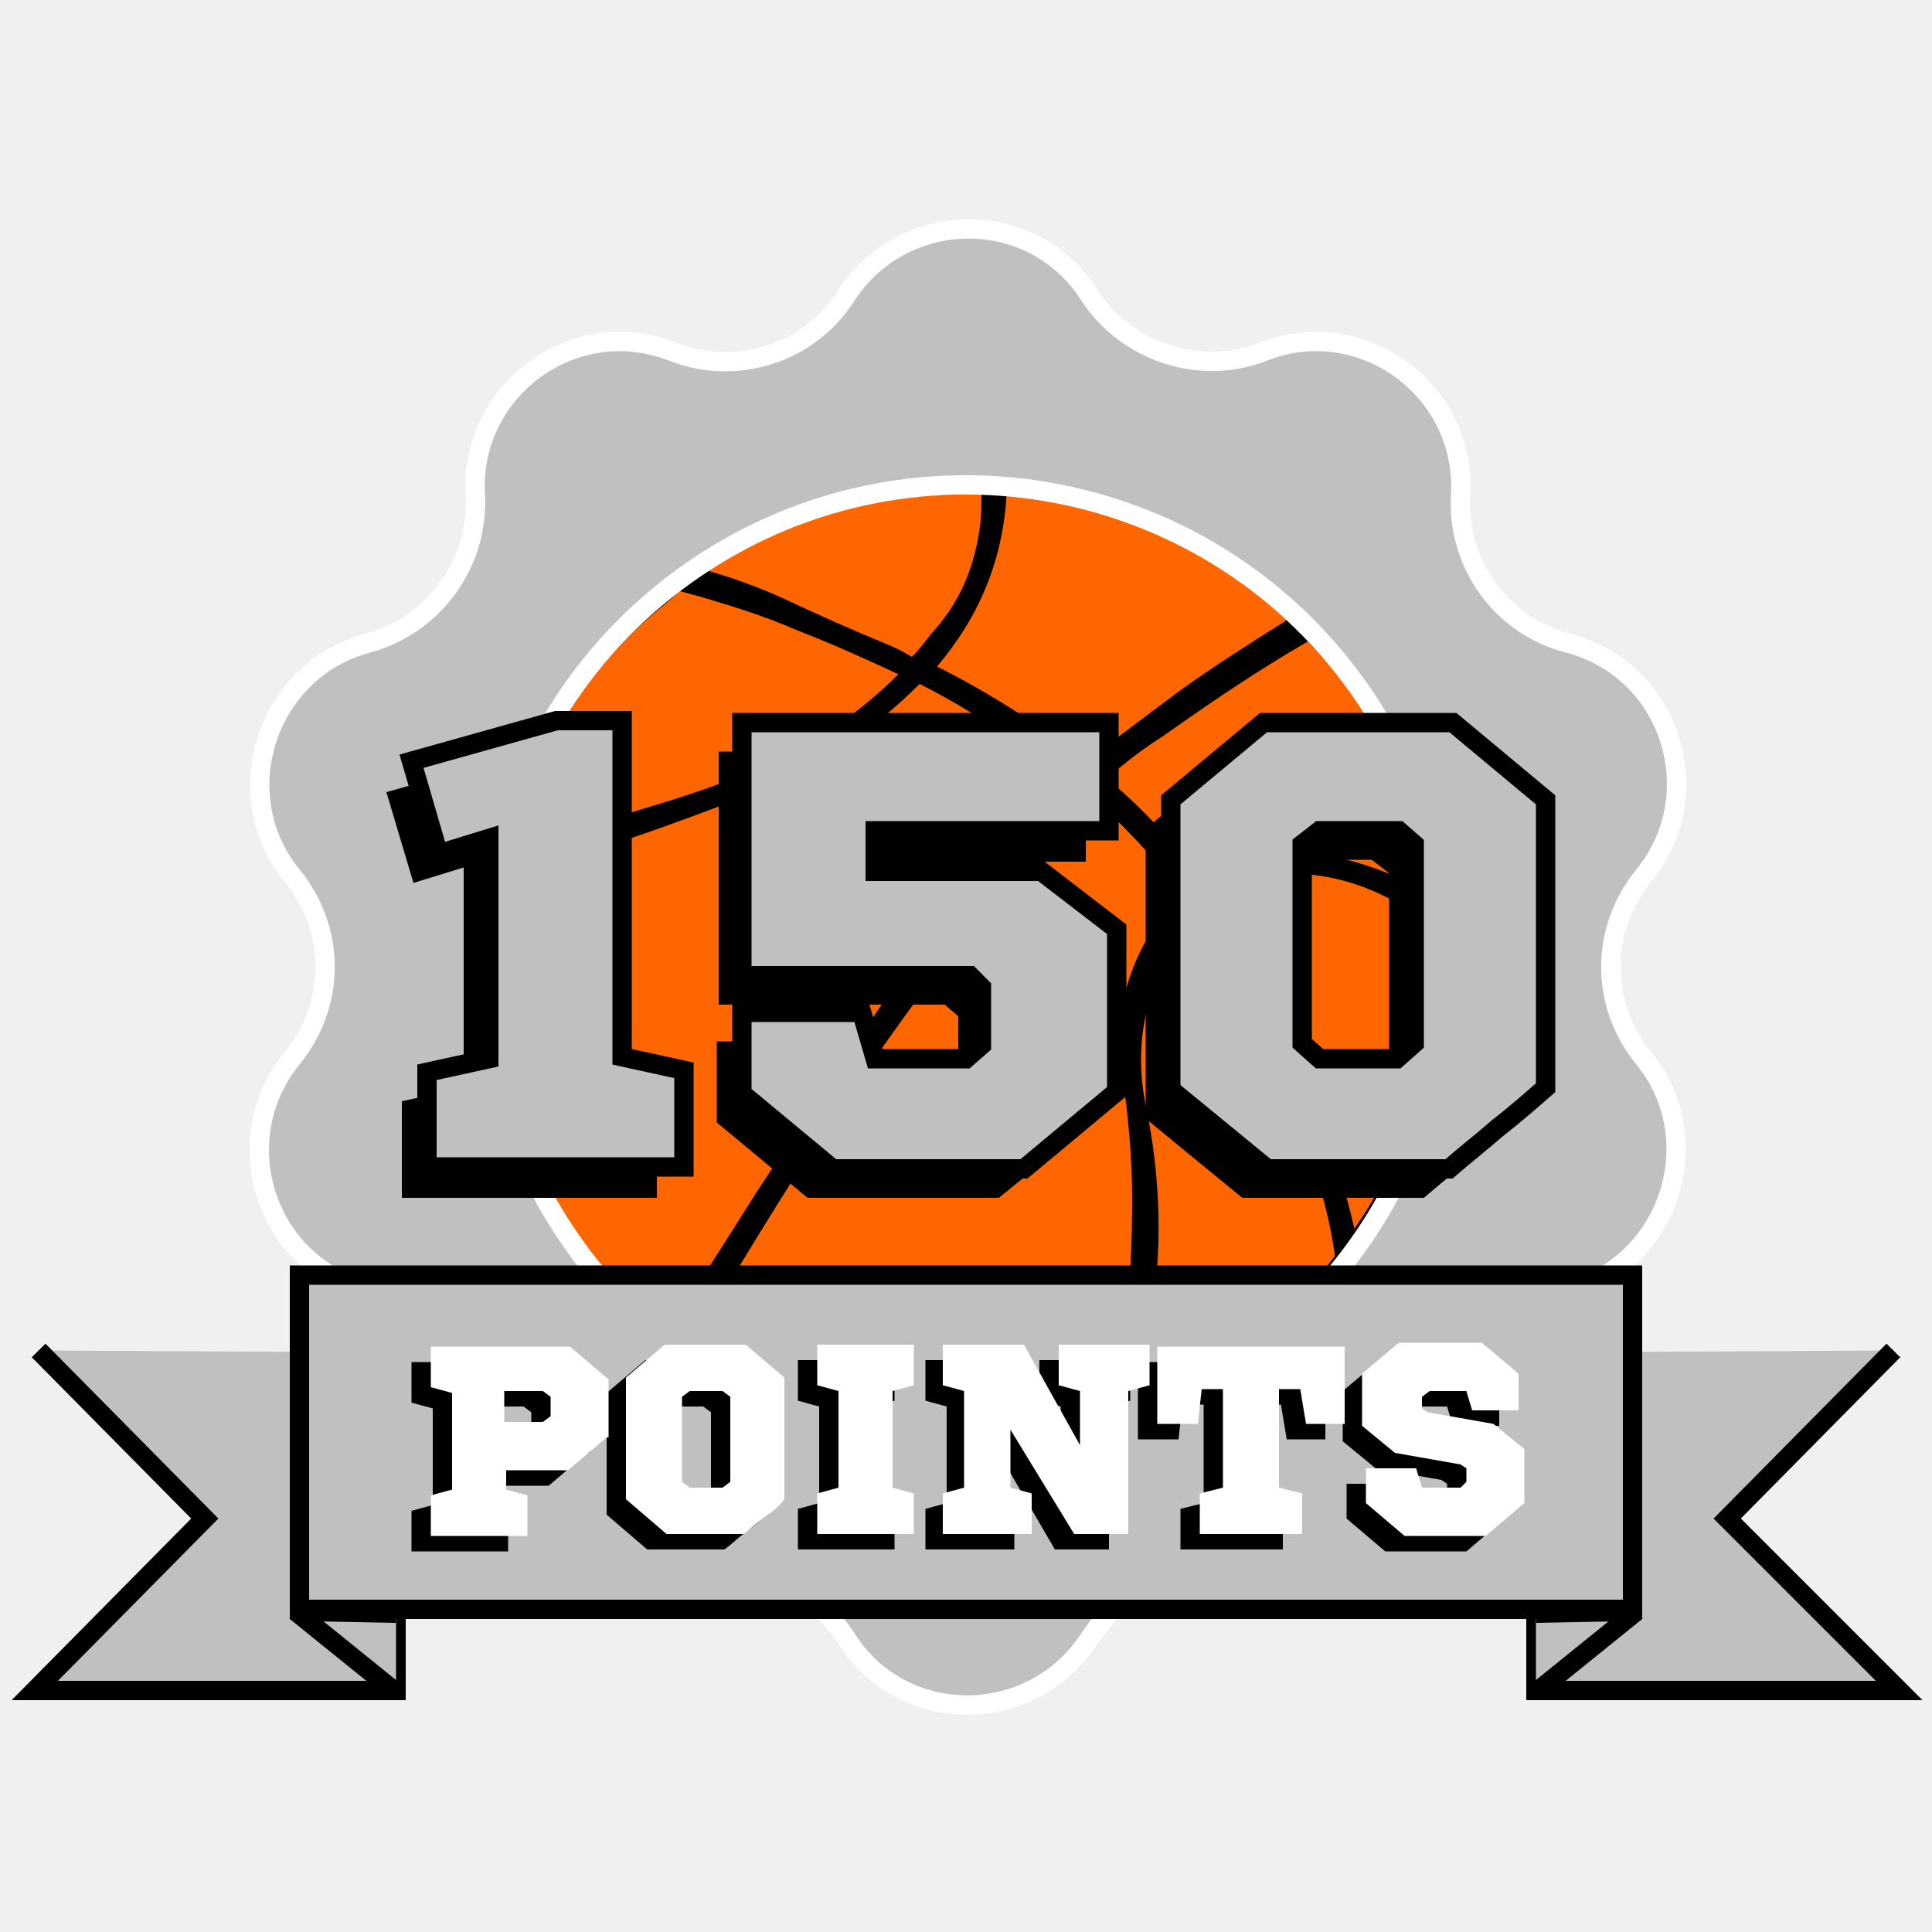
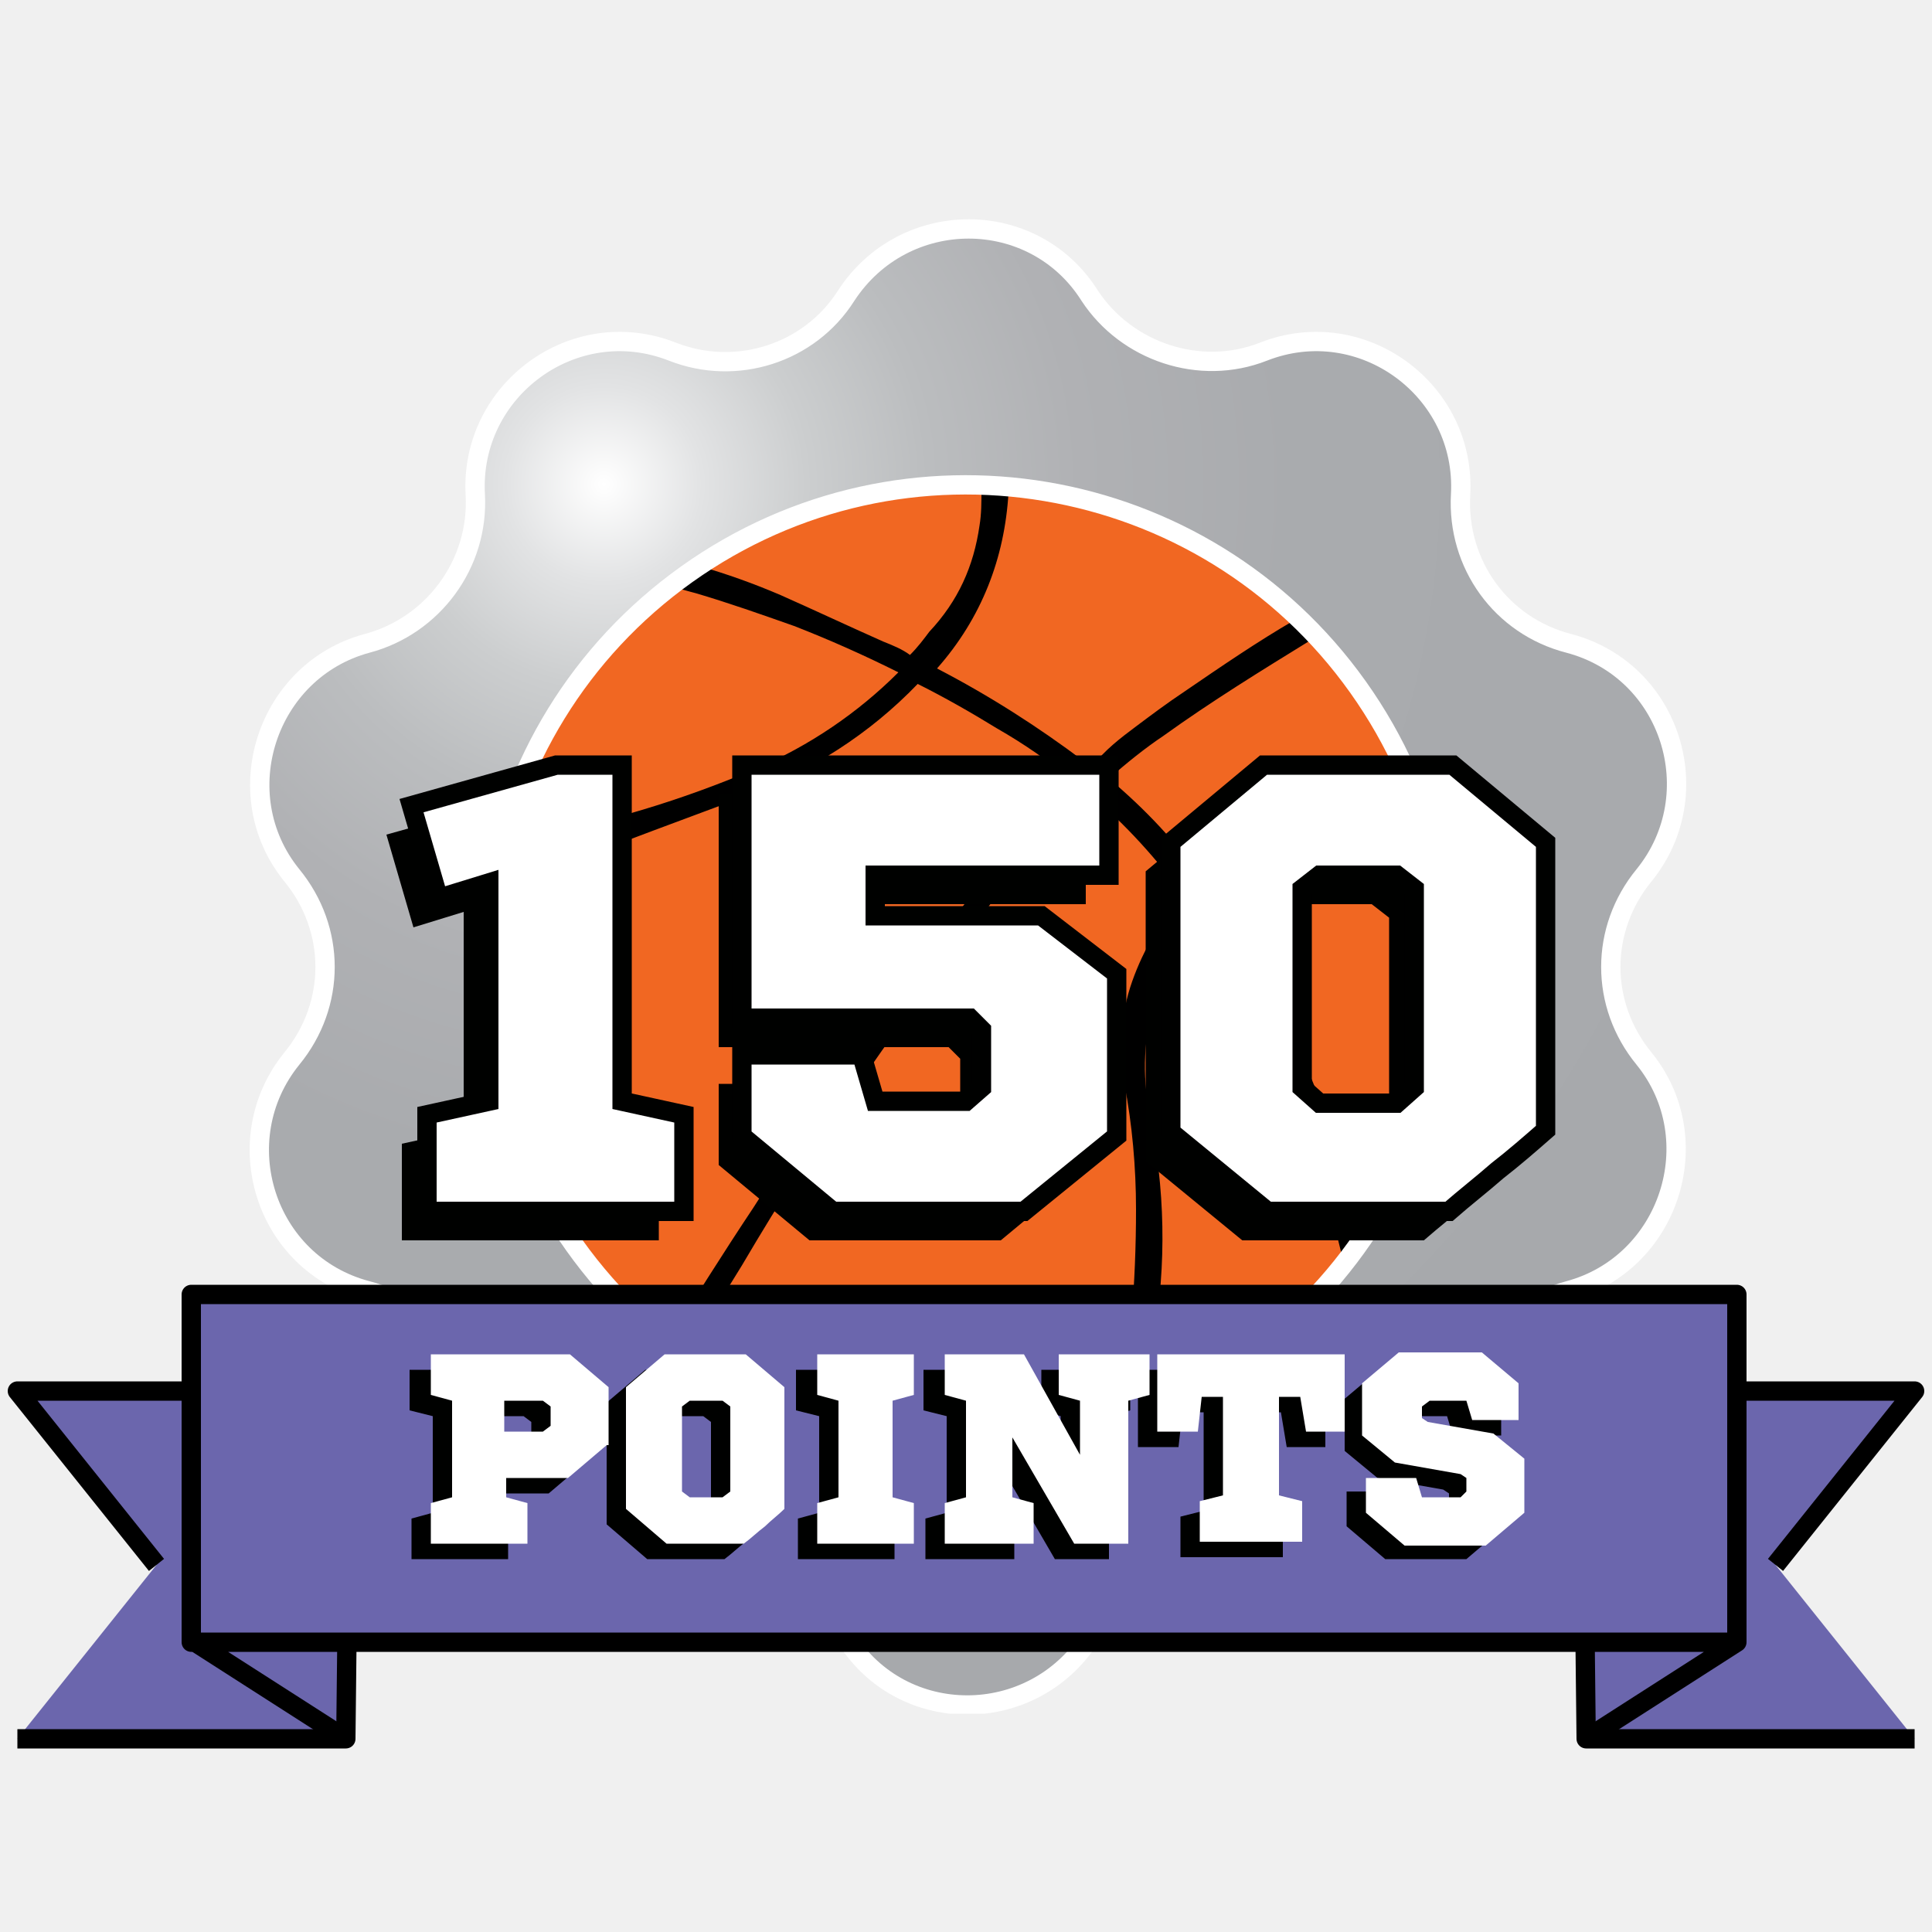
- <svg xmlns="http://www.w3.org/2000/svg" width="100" height="100" viewBox="0 0 100 100">
-   <style>.st0{fill:#FF6600;} .st1{opacity:0.2;} .st2{fill:none;stroke:#FFFFFF;stroke-miterlimit:10;} .st3{fill:#C0C0C0;stroke:#000000;stroke-miterlimit:10;} .st4{fill:#C0C0C0;stroke:#000000;stroke-linejoin:bevel;stroke-miterlimit:10;} .st5{fill:#FFFFFF;}</style>
-   <ellipse cx="50" cy="50" rx="24.5" ry="24.5" />
-   <path class="st0" d="M67.4 58.7c-1.1-3.2-2.5-6.2-4.1-9.1-.5-.8-.9-1.6-1.5-2.4-1 1.2-1.7 2.6-2.2 4.2-.6 1.9-.7 3.8-.3 5.8.8 3.8.9 7.7.2 11.5-.2 1.4-.5 2.7-.7 4 3.1-1.2 5.9-3 8.4-5.5.7-.7 1.3-1.4 1.9-2.2-.3-2.1-.9-4.2-1.7-6.3M36.3 30.9c-.4-.1-.7-.2-1.1-.3-.8.7-1.7 1.4-2.5 2.2-3.7 3.7-5.9 7.9-6.8 12.7l3.6-2.1c1.3-.7 2.6-1.2 4-1.6 2-.6 3.8-1.2 5.7-2 2.8-1.2 5.2-2.8 7.3-4.9-1.7-.8-3.5-1.6-5.3-2.3-1.6-.7-3.2-1.2-4.9-1.7m27.9 14.6c-.5.1-1 .4-1.4.7l-.1.1c.3.5.6.9.9 1.4 2 3.3 3.6 6.8 4.9 10.4.6 1.8 1.2 3.7 1.6 5.5 2.8-4 4.2-8.6 4.2-13.7 0-.7 0-1.4-.1-2-.4-.3-.9-.5-1.3-.8-2.6-1.7-5.6-2.3-8.7-1.6m-6.9-5.2c1.8 1.5 3.4 3.2 4.8 5.2.6-.4 1.2-.8 1.9-1.1.5-.3 1.3-.4 2.4-.4 2.6.1 5.2.9 7.8 2.3-.7-5-2.9-9.3-6.5-13.1-2.6 1.5-5.1 3.2-7.5 4.9-1.1.7-2 1.4-2.9 2.2m-2.6.8l.7-.7c-1.2-1-2.5-1.8-3.8-2.7-1.3-.8-2.6-1.6-4-2.3-2.5 2.5-5.4 4.4-8.7 5.7-2.1.8-4.2 1.6-6.3 2.3-.5.2-1 .4-1.6.7-1.9.9-3.7 1.9-5.3 3.1-.1.9-.1 1.8-.1 2.8 0 6.7 2.4 12.5 7.1 17.2.6.6 1.3 1.2 1.9 1.7 1.5-2.4 3-4.7 4.5-7.1 2.1-3.2 4.2-6.4 6.4-9.6.5-.8 1.1-1.6 1.7-2.3 2.4-3 4.9-6 7.5-8.8m1.6 0c-1.6 1.5-3.1 3.1-4.5 4.9-2.4 3-4.7 6.2-6.9 9.3-2.2 3.1-4.3 6.4-6.3 9.7-1 1.6-1.9 3.2-2.9 4.8 4.1 3.1 8.9 4.6 14.3 4.6 2.7 0 5.2-.4 7.6-1.2.7-3.7 1-7.4 1-11.1 0-2.2-.2-4.3-.5-6.4-.3-1.8-.2-3.5.4-5.2.6-1.7 1.5-3.1 2.7-4.3-1.5-1.8-3.1-3.6-4.9-5.1m2.3-3.5l2.4-1.8c1.8-1.3 3.7-2.5 5.6-3.7-4.1-3.9-9-6-14.5-6.5-.2 3.4-1.4 6.3-3.6 8.9 2.6 1.3 5.1 2.9 7.5 4.7.1.1.2.2.4.3.6-.7 1.4-1.3 2.2-1.9m-7.9-10.2c.1-.6.1-1.2.1-1.8h-.9c-5 0-9.5 1.3-13.4 3.9 1.4.4 2.8.9 4.1 1.5 1.7.8 3.5 1.6 5.2 2.3.5.2.9.4 1.4.7.4-.4.7-.8 1-1.2 1.4-1.5 2.2-3.3 2.5-5.4z" />
-   <path class="st1" d="M75.3 74.7c-.2-3.6 2.2-6.7 5.6-7.6 5.3-1.4 7.4-7.7 4-12-2.2-2.8-2.2-6.7.1-9.5 3.5-4.2 1.5-10.6-3.8-12-3.4-.9-5.7-4.2-5.5-7.7.3-5.4-5-9.4-10.1-7.5-3.3 1.2-7.1 0-9-3-2.9-4.6-9.6-4.7-12.6-.1-2 3-5.7 4.2-9 2.8-5.1-2-10.5 1.9-10.3 7.3.2 3.6-2.2 6.7-5.6 7.6-5.3 1.4-7.4 7.7-4 12 2.2 2.8 2.2 6.7-.1 9.5-3.5 4.2-1.5 10.6 3.8 12 3.4.9 5.7 4.2 5.5 7.7-.3 5.4 5 9.4 10.1 7.5 3.3-1.2 7.1 0 9 3 2.9 4.6 9.6 4.7 12.6.1 2-3 5.7-4.2 9-2.8 5.1 2 10.6-1.9 10.3-7.3zM29.7 64.5c-8-11.2-5.4-26.8 5.8-34.8 11.2-8 26.8-5.4 34.8 5.8 8 11.2 5.4 26.8-5.8 34.8-11.3 8-26.8 5.4-34.8-5.8z" />
-   <path class="st2" d="M65.4 18.2c5.1-2 10.5 2 10.2 7.4-.2 3.6 2.1 6.8 5.6 7.7 5.3 1.4 7.3 7.8 3.9 12-2.3 2.8-2.3 6.7 0 9.5 3.4 4.2 1.3 10.6-3.9 12-3.4.9-5.8 4.1-5.6 7.7.3 5.4-5.1 9.4-10.2 7.4-3.3-1.3-7.1-.1-9 2.9-3 4.6-9.7 4.6-12.6 0-1.9-3-5.7-4.2-9-2.9-5.1 2-10.5-2-10.2-7.4.2-3.6-2.1-6.8-5.6-7.7-5.3-1.4-7.3-7.8-3.9-12 2.3-2.8 2.3-6.7 0-9.5-3.4-4.2-1.3-10.6 3.9-12 3.4-.9 5.8-4.1 5.6-7.7-.3-5.4 5.1-9.4 10.2-7.4 3.3 1.3 7.1.1 9-2.9 3-4.6 9.7-4.6 12.6 0 1.9 2.9 5.7 4.2 9 2.9z" />
-   <ellipse transform="rotate(-35.462 50 49.996)" class="st2" cx="50" cy="50" rx="24.9" ry="24.9" />
-   <g>
-     <path class="st3" d="M20.5 70v17.5H1.8l8.8-8.9L2 69.9" />
-     <path class="st4" d="M20.5 87.6l-5.2-4.2 5.2.1" />
-     <path class="st3" d="M79.5 70v17.5h18.8l-8.9-8.9 8.6-8.7" />
-     <path class="st4" d="M79.5 87.6l5.2-4.2-5.2.1" />
-     <path class="st3" d="M15.5 66h69v17.3h-69z" />
+ <svg xmlns="http://www.w3.org/2000/svg" xmlns:xlink="http://www.w3.org/1999/xlink" width="100" height="100" viewBox="0 0 100 100">
+   <style>.st0{fill:#FFFFFF;} .st1{fill:#F16722;} .st2{clip-path:url(#SVGID_2_);} .st3{clip-path:url(#SVGID_4_);fill:url(#SVGID_5_);} .st4{clip-path:url(#SVGID_7_);fill:none;stroke:#FFFFFF;stroke-miterlimit:10;} .st5{fill:#6B66AD;stroke:#000000;stroke-linejoin:round;stroke-miterlimit:10;} .st6{fill:#000100;} .st7{fill:#FFFFFF;stroke:#000100;stroke-miterlimit:10;} .st8{clip-path:url(#SVGID_9_);} .st9{clip-path:url(#SVGID_11_);fill:url(#SVGID_12_);} .st10{clip-path:url(#SVGID_14_);fill:none;stroke:#FFFFFF;stroke-miterlimit:10;}</style>
+   <ellipse cx="50" cy="50.2" rx="25" ry="25" />
+   <path class="st1" d="M67.8 59.1c-1.1-3.2-2.5-6.3-4.2-9.3l-1.5-2.4c-1 1.2-1.8 2.7-2.3 4.3-.6 1.9-.7 3.9-.3 5.9.8 3.9.9 7.8.2 11.8-.2 1.4-.5 2.7-.7 4.1 3.1-1.2 6-3.1 8.6-5.7.7-.7 1.4-1.4 2-2.2-.5-2.2-1.1-4.3-1.8-6.5M36 30.7c-.4-.1-.7-.2-1.1-.3-.9.7-1.7 1.4-2.5 2.2-3.7 3.7-6 8.1-6.9 13 1.2-.8 2.4-1.5 3.7-2.1 1.3-.7 2.7-1.2 4.1-1.6 2-.6 3.9-1.3 5.8-2.1 2.8-1.2 5.3-2.9 7.4-5-1.8-.9-3.6-1.7-5.4-2.4-1.7-.6-3.4-1.2-5.1-1.7m28.5 14.9c-.5.1-1 .4-1.4.7l-.1.1.9 1.5c2 3.4 3.7 6.9 5 10.6.6 1.9 1.2 3.7 1.7 5.6 2.8-4.1 4.3-8.7 4.3-14 0-.7 0-1.4-.1-2.1-.4-.3-.9-.5-1.3-.8-2.8-1.7-5.8-2.2-9-1.6m-7.1-5.3c1.9 1.6 3.5 3.3 4.9 5.3.6-.4 1.2-.8 1.9-1.1.6-.3 1.4-.4 2.4-.4 2.6.1 5.3.9 7.9 2.3-.7-5.1-2.9-9.5-6.6-13.3-2.6 1.6-5.2 3.2-7.7 5-.9.6-1.9 1.4-2.8 2.2m-2.6.8l.7-.7c-1.2-1-2.5-1.9-3.9-2.7-1.3-.8-2.7-1.6-4.1-2.3-2.5 2.6-5.5 4.5-8.9 5.8-2.1.8-4.3 1.6-6.4 2.4-.5.2-1.1.4-1.6.7-1.9.9-3.7 2-5.4 3.2-.1.9-.1 1.9-.1 2.8 0 6.9 2.4 12.7 7.3 17.6.6.6 1.3 1.2 2 1.8 1.5-2.4 3-4.8 4.6-7.2 2.1-3.3 4.3-6.6 6.6-9.8.6-.8 1.1-1.6 1.7-2.4 2.3-3.3 4.9-6.3 7.5-9.2m1.6 0c-1.7 1.5-3.2 3.2-4.6 5-2.4 3.1-4.8 6.3-7 9.5-2.3 3.2-4.4 6.5-6.4 9.9-1 1.6-2 3.3-3 4.9 4.2 3.1 9.1 4.7 14.6 4.7 2.8 0 5.3-.4 7.8-1.2.7-3.7 1-7.5 1-11.3 0-2.2-.2-4.4-.6-6.5-.3-1.8-.2-3.6.4-5.3.6-1.7 1.5-3.2 2.7-4.4-1.4-1.9-3-3.7-4.9-5.3m2.4-3.5c.8-.6 1.6-1.2 2.5-1.8 1.9-1.3 3.8-2.6 5.7-3.7-4.2-4-9.2-6.1-14.8-6.6-.2 3.4-1.4 6.5-3.7 9.1 2.7 1.4 5.2 3 7.6 4.8.1.1.3.2.4.3.7-.9 1.5-1.5 2.3-2.1m-8.1-10.4c.1-.6.1-1.2.1-1.9h-.9c-5.1 0-9.6 1.3-13.7 4 1.4.4 2.8.9 4.2 1.5 1.8.8 3.5 1.6 5.3 2.4.5.2 1 .4 1.4.7.4-.4.7-.8 1-1.2 1.5-1.6 2.3-3.4 2.6-5.5z" />
+   <defs>
+     <path id="SVGID_1_" d="M12.8 11.3h74.5v77.4H12.8z" />
+   </defs>
+   <clipPath id="SVGID_2_">
+     <use xlink:href="#SVGID_1_" overflow="visible" />
+   </clipPath>
+   <g class="st2">
+     <defs>
+       <path id="SVGID_3_" d="M29.7 64.5c-8-11.2-5.4-26.8 5.8-34.8 11.2-8 26.8-5.4 34.8 5.8 8 11.2 5.4 26.8-5.8 34.8-4.4 3.1-9.4 4.6-14.4 4.6-7.9 0-15.5-3.6-20.4-10.4M44 15.2c-2 3-5.7 4.2-9 2.8-5.1-2-10.5 1.9-10.3 7.3.2 3.6-2.2 6.7-5.6 7.6-5.3 1.4-7.4 7.7-4 12 2.2 2.8 2.2 6.7-.1 9.5-3.5 4.2-1.5 10.6 3.8 12 3.4.9 5.7 4.2 5.5 7.7-.3 5.4 5 9.4 10.1 7.5 3.3-1.2 7.1 0 9 3 2.9 4.6 9.6 4.7 12.6.1 2-3 5.7-4.2 9-2.8 5.1 2 10.5-1.9 10.3-7.3-.2-3.6 2.2-6.7 5.6-7.6 5.3-1.4 7.4-7.7 4-12-2.2-2.8-2.2-6.7.1-9.5 3.5-4.2 1.5-10.6-3.8-12-3.4-.9-5.7-4.2-5.5-7.7.3-5.4-5-9.4-10.1-7.5-3.3 1.2-7.1 0-9-3-1.5-2.3-3.9-3.5-6.4-3.5-2.3 0-4.7 1.1-6.2 3.4" />
+     </defs>
+     <clipPath id="SVGID_4_">
+       <use xlink:href="#SVGID_3_" overflow="visible" />
+     </clipPath>
+     <radialGradient id="SVGID_5_" cx="1.069" cy="-.8" r="1" gradientTransform="matrix(47.4546 47.4546 47.4546 -47.4546 18.2353 -63.9626)" gradientUnits="userSpaceOnUse">
+       <stop offset="0" stop-color="#FFF" />
+       <stop offset=".006" stop-color="#FDFDFD" />
+       <stop offset=".077" stop-color="#E2E3E4" />
+       <stop offset=".158" stop-color="#CCCECF" />
+       <stop offset=".254" stop-color="#BBBDBF" />
+       <stop offset=".372" stop-color="#B0B1B4" />
+       <stop offset=".538" stop-color="#A9ABAE" />
+       <stop offset="1" stop-color="#A7A9AC" />
+     </radialGradient>
+     <path class="st3" d="M50-26.8l77.3 77.4L50 127.9l-77.3-77.3" />
+   </g>
+   <g class="st2">
+     <defs>
+       <path id="SVGID_6_" d="M12.8 11.3h74.5v77.4H12.8z" />
+     </defs>
+     <clipPath id="SVGID_7_">
+       <use xlink:href="#SVGID_6_" overflow="visible" />
+     </clipPath>
+     <path class="st4" d="M65.4 18.2c5.1-2 10.5 2 10.2 7.4-.2 3.6 2.1 6.8 5.6 7.7 5.3 1.4 7.3 7.8 3.9 12-2.3 2.8-2.3 6.7 0 9.5 3.4 4.2 1.3 10.6-3.9 12-3.4.9-5.8 4.1-5.6 7.7.3 5.4-5.1 9.4-10.2 7.4-3.3-1.3-7.1-.1-9 2.9-3 4.6-9.7 4.6-12.6 0-1.9-3-5.7-4.2-9-2.9-5.1 2-10.5-2-10.2-7.4.2-3.6-2.1-6.8-5.6-7.7-5.3-1.4-7.3-7.8-3.9-12 2.3-2.8 2.3-6.7 0-9.5-3.4-4.2-1.3-10.6 3.9-12 3.4-.9 5.8-4.1 5.6-7.7-.3-5.4 5.1-9.4 10.2-7.4 3.3 1.3 7.1.1 9-2.9 3-4.6 9.7-4.6 12.6 0 1.9 2.9 5.7 4.2 9 2.9z" />
+     <ellipse transform="matrix(0.8145 -0.5802 0.5802 0.8145 -19.7331 38.2829)" class="st4" cx="50" cy="50" rx="24.9" ry="24.9" />
  </g>
  <g>
-     <path d="M30.4 75.2l-2 1.7h-3.2v1l1.1.3v2.1h-5v-2.1l1.1-.3v-5l-1.1-.3v-2.1h7.2l2 1.7v3zm-5.3-2.4v1.6h2l.4-.3v-1l-.4-.3h-2zM38.6 79.3c-.4.3-.7.6-1.1.9h-4l-2.1-1.8v-6.3l2-1.7h4.2l2 1.7v6.3c-.3.4-.7.7-1 .9zm-3.9-6.5l-.4.3v4.4l.4.3h1.7l.4-.3v-4.4l-.4-.3h-1.7zM45.2 72.8v5l1.1.3v2.1h-5v-2.1l1.1-.3v-5l-1.1-.3v-2.1h5v2.1l-1.1.3zM58.5 70.4v2.1l-1.1.3v7.4h-2.8l-3.2-5.5v3.1l1.1.3v2.1h-4.6v-2.1l1.1-.3v-5l-1.1-.3v-2.1H52l2.9 5.2v-2.8l-1.1-.3v-2.1h4.7zM66.6 74.5l-.3-1.8h-1.1v5.1l1.2.3v2.1h-5.3v-2.1l1.2-.3v-5.1h-1.1l-.2 1.8h-2.1v-4h9.7v4h-2zM77.8 73.8h-2.6l-.3-1H73l-.4.3v.6l.3.2 3.4.6 1.6 1.3v2.8l-2 1.7h-4.2l-2-1.7v-1.8h2.6l.3 1h2l.3-.3v-.7l-.3-.2-3.4-.6-1.7-1.4V72l1.9-1.6h4.3l1.9 1.6v1.8z" />
+     <path class="st5" d="M.9 90h17l.2-18H.9l7.2 9M99.1 90h-17l-.2-18h17.2l-7.2 9" />
+     <path class="st5" d="M9.9 67h80v18h-80zM82.1 90l7.8-5M17.9 90l-7.8-5" />
    <g>
-       <path class="st5" d="M31.4 74.4l-2 1.7h-3.2v1l1.1.3v2.1h-5v-2.1l1.1-.3v-5l-1.1-.3v-2.1h7.2l2 1.7v3zM26.1 72v1.6h2l.4-.3v-1l-.4-.3h-2zM39.6 78.5c-.4.3-.7.6-1.1.9h-4l-2.1-1.8v-6.3l2-1.7h4.2l2 1.7v6.3c-.3.4-.7.7-1 .9zM35.7 72l-.4.3v4.4l.4.3h1.7l.4-.3v-4.4l-.4-.3h-1.7zM46.2 72v5l1.1.3v2.1h-5v-2.1l1.1-.3v-5l-1.1-.3v-2.1h5v2.1l-1.1.3zM59.5 69.6v2.1l-1.1.3v7.4h-2.8L52.3 74v3l1.1.3v2.1h-4.6v-2.1l1.1-.3v-5l-1.1-.3v-2.1H53l2.9 5.2V72l-1.1-.3v-2.1h4.7zM67.6 73.7l-.3-1.8h-1.1V77l1.2.3v2.1h-5.3v-2.1l1.2-.3v-5.1h-1.1l-.2 1.8h-2.1v-4h9.7v4h-2zM78.8 73h-2.6l-.3-1H74l-.4.3v.6l.3.2 3.4.6 1.6 1.3v2.8l-2 1.7h-4.2l-2-1.7V76h2.6l.3 1h2l.3-.3V76l-.3-.2-3.4-.6-1.7-1.4v-2.7l1.9-1.6h4.3l1.9 1.6V73z" />
+       <path class="st6" d="M30.4 75.6l-2 1.7h-3.2v1l1.1.3v2.1h-5v-2.1l1.1-.3v-5l-1.2-.3v-2.1h7.2l2 1.7v3zm-5.3-2.3v1.6h2l.4-.3v-1l-.4-.3h-2zM38.6 79.8c-.4.3-.7.6-1.1.9h-4l-2.1-1.8v-6.3l2-1.7h4.2l2 1.7v6.3c-.3.3-.7.6-1 .9zm-3.9-6.5l-.4.3V78l.4.3h1.7l.4-.3v-4.4l-.4-.3h-1.7zM45.2 73.3v5l1.1.3v2.1h-5v-2.1l1.1-.3v-5l-1.2-.3v-2.1h5V73l-1 .3zM58.5 70.9V73l-1.1.3v7.4h-2.8l-3.2-5.5v3.1l1.1.3v2.1h-4.6v-2.1l1.1-.3v-5l-1.2-.3v-2.1H52l2.9 5.2v-2.8l-1-.3v-2.1h4.6zM66.6 74.9l-.3-1.8h-1.1v5.1l1.2.3v2.1h-5.3v-2.1l1.2-.3v-5.1h-1.1l-.2 1.8h-2.1v-4h9.7v4h-2zM77.8 74.3h-2.6l-.3-1H73l-.4.3v.6l.3.2 3.4.6 1.6 1.3V79l-2 1.7h-4.2l-2-1.7v-1.8h2.6l.3 1h2l.4-.2v-.7l-.3-.2-3.4-.6-1.7-1.4v-2.7l1.9-1.6h4.3l1.9 1.6v1.9z" />
+       <g>
+         <path class="st0" d="M31.4 74.8l-2 1.7h-3.2v1l1.1.3v2.1h-5v-2.1l1.1-.3v-5l-1.1-.3v-2.1h7.2l2 1.7v3zm-5.3-2.3v1.6h2l.4-.3v-1l-.4-.3h-2zM39.6 79c-.4.3-.7.6-1.1.9h-4l-2.1-1.8v-6.3l2-1.7h4.2l2 1.7v6.3c-.3.3-.7.6-1 .9zm-3.9-6.5l-.4.3v4.4l.4.3h1.7l.4-.3v-4.4l-.4-.3h-1.7zM46.2 72.5v5l1.1.3v2.1h-5v-2.1l1.1-.3v-5l-1.1-.3v-2.1h5v2.1l-1.1.3zM59.5 70.1v2.1l-1.1.3v7.4h-2.8l-3.2-5.5v3.1l1.1.3v2.1h-4.6v-2.1l1.1-.3v-5l-1.1-.3v-2.1H53l2.9 5.2v-2.8l-1.1-.3v-2.1h4.7zM67.6 74.1l-.3-1.8h-1.1v5.1l1.2.3v2.1h-5.3v-2.1l1.2-.3v-5.1h-1.1l-.2 1.8h-2.1v-4h9.7v4h-2zM78.8 73.5h-2.6l-.3-1H74l-.4.3v.6l.3.2 3.4.6 1.6 1.3v2.8l-2 1.7h-4.2l-2-1.7v-1.8h2.6l.3 1h2l.3-.3v-.7l-.3-.2-3.4-.6-1.7-1.4v-2.7l1.9-1.6h4.3l1.9 1.6v1.9z" />
+       </g>
    </g>
-   </g>
-   <g>
-     <path d="M20.8 62v-5l3.2-.7V44.9l-2.6.8L20 41l7.5-2.1h3.4v17.4l3.1.7v5H20.8zM44 44.6v2.1h8.6l3.9 3v8.4L51.7 62h-9.9l-4.7-3.9v-4.2h6.2l.7 2.4h4.8l.8-.7v-3l-.7-.6H37.2V38.9h19v5.7H44zM76.2 59.9c-.8.7-1.7 1.4-2.5 2.1h-9.4l-5-4.1v-15l4.8-4h9.8l4.8 4v14.9c-.8.7-1.6 1.4-2.5 2.1zM67 44.6l-.9.7v10.3l.9.8h4l.9-.8V45.2l-.9-.7h-4z" />
    <g>
-       <path class="st3" d="M22.1 60.5v-5l3.2-.7V43.4l-2.6.8-1.4-4.8 7.5-2.1h3.4v17.4l3.2.7v5H22.1zM45.3 43v2.1h8.6l3.9 3v8.4l-4.8 4h-9.9l-4.7-3.9v-4.2h6.2l.7 2.4H50l.8-.7v-3l-.6-.6H38.4V37.4h19V43H45.3zM77.5 58.4c-.8.7-1.7 1.4-2.5 2.1h-9.4l-5-4.1v-15l4.8-4h9.8l4.8 4v14.9c-.8.7-1.6 1.4-2.5 2.1zM68.3 43l-.9.7V54l.9.8h4l.9-.8V43.7l-.8-.7h-4.1z" />
+       <path class="st6" d="M20.8 64.2v-5l3.2-.7V47.2l-2.6.8-1.4-4.8 7.5-2.1h3.4v17.4l3.2.7v5H20.8zM44 46.8v2.1h8.6l3.9 3v8.4l-4.7 3.9h-9.9l-4.7-3.9v-4.2h6.2l.7 2.4h4.8l.8-.7v-3l-.6-.6H37.2V41.1h19v5.7H44zM76.2 62.1c-.8.7-1.7 1.4-2.5 2.1h-9.4l-5-4.1v-15l4.8-4h9.8l4.8 4V60c-.8.7-1.6 1.4-2.5 2.1zM67 46.8l-.9.7v10.3l.9.8h4l.9-.8V47.5l-.9-.7h-4z" />
+       <g>
+         <path class="st7" d="M22.1 62.7v-5l3.2-.7V45.7l-2.6.8-1.4-4.8 7.5-2.1h3.4V57l3.2.7v5H22.1zM45.3 45.3v2.1h8.6l3.9 3v8.4L53 62.7h-9.9l-4.7-3.9v-4.2h6.2l.7 2.4H50l.8-.7v-3l-.6-.6H38.4V39.6h19v5.7H45.3zM77.5 60.6c-.8.7-1.7 1.4-2.5 2.1h-9.4l-5-4.1v-15l4.8-4h9.8l4.8 4v14.9c-.8.7-1.6 1.4-2.5 2.1zm-9.2-15.3l-.9.7v10.3l.9.8h4l.9-.8V46l-.9-.7h-4z" />
+       </g>
    </g>
  </g>
</svg>
